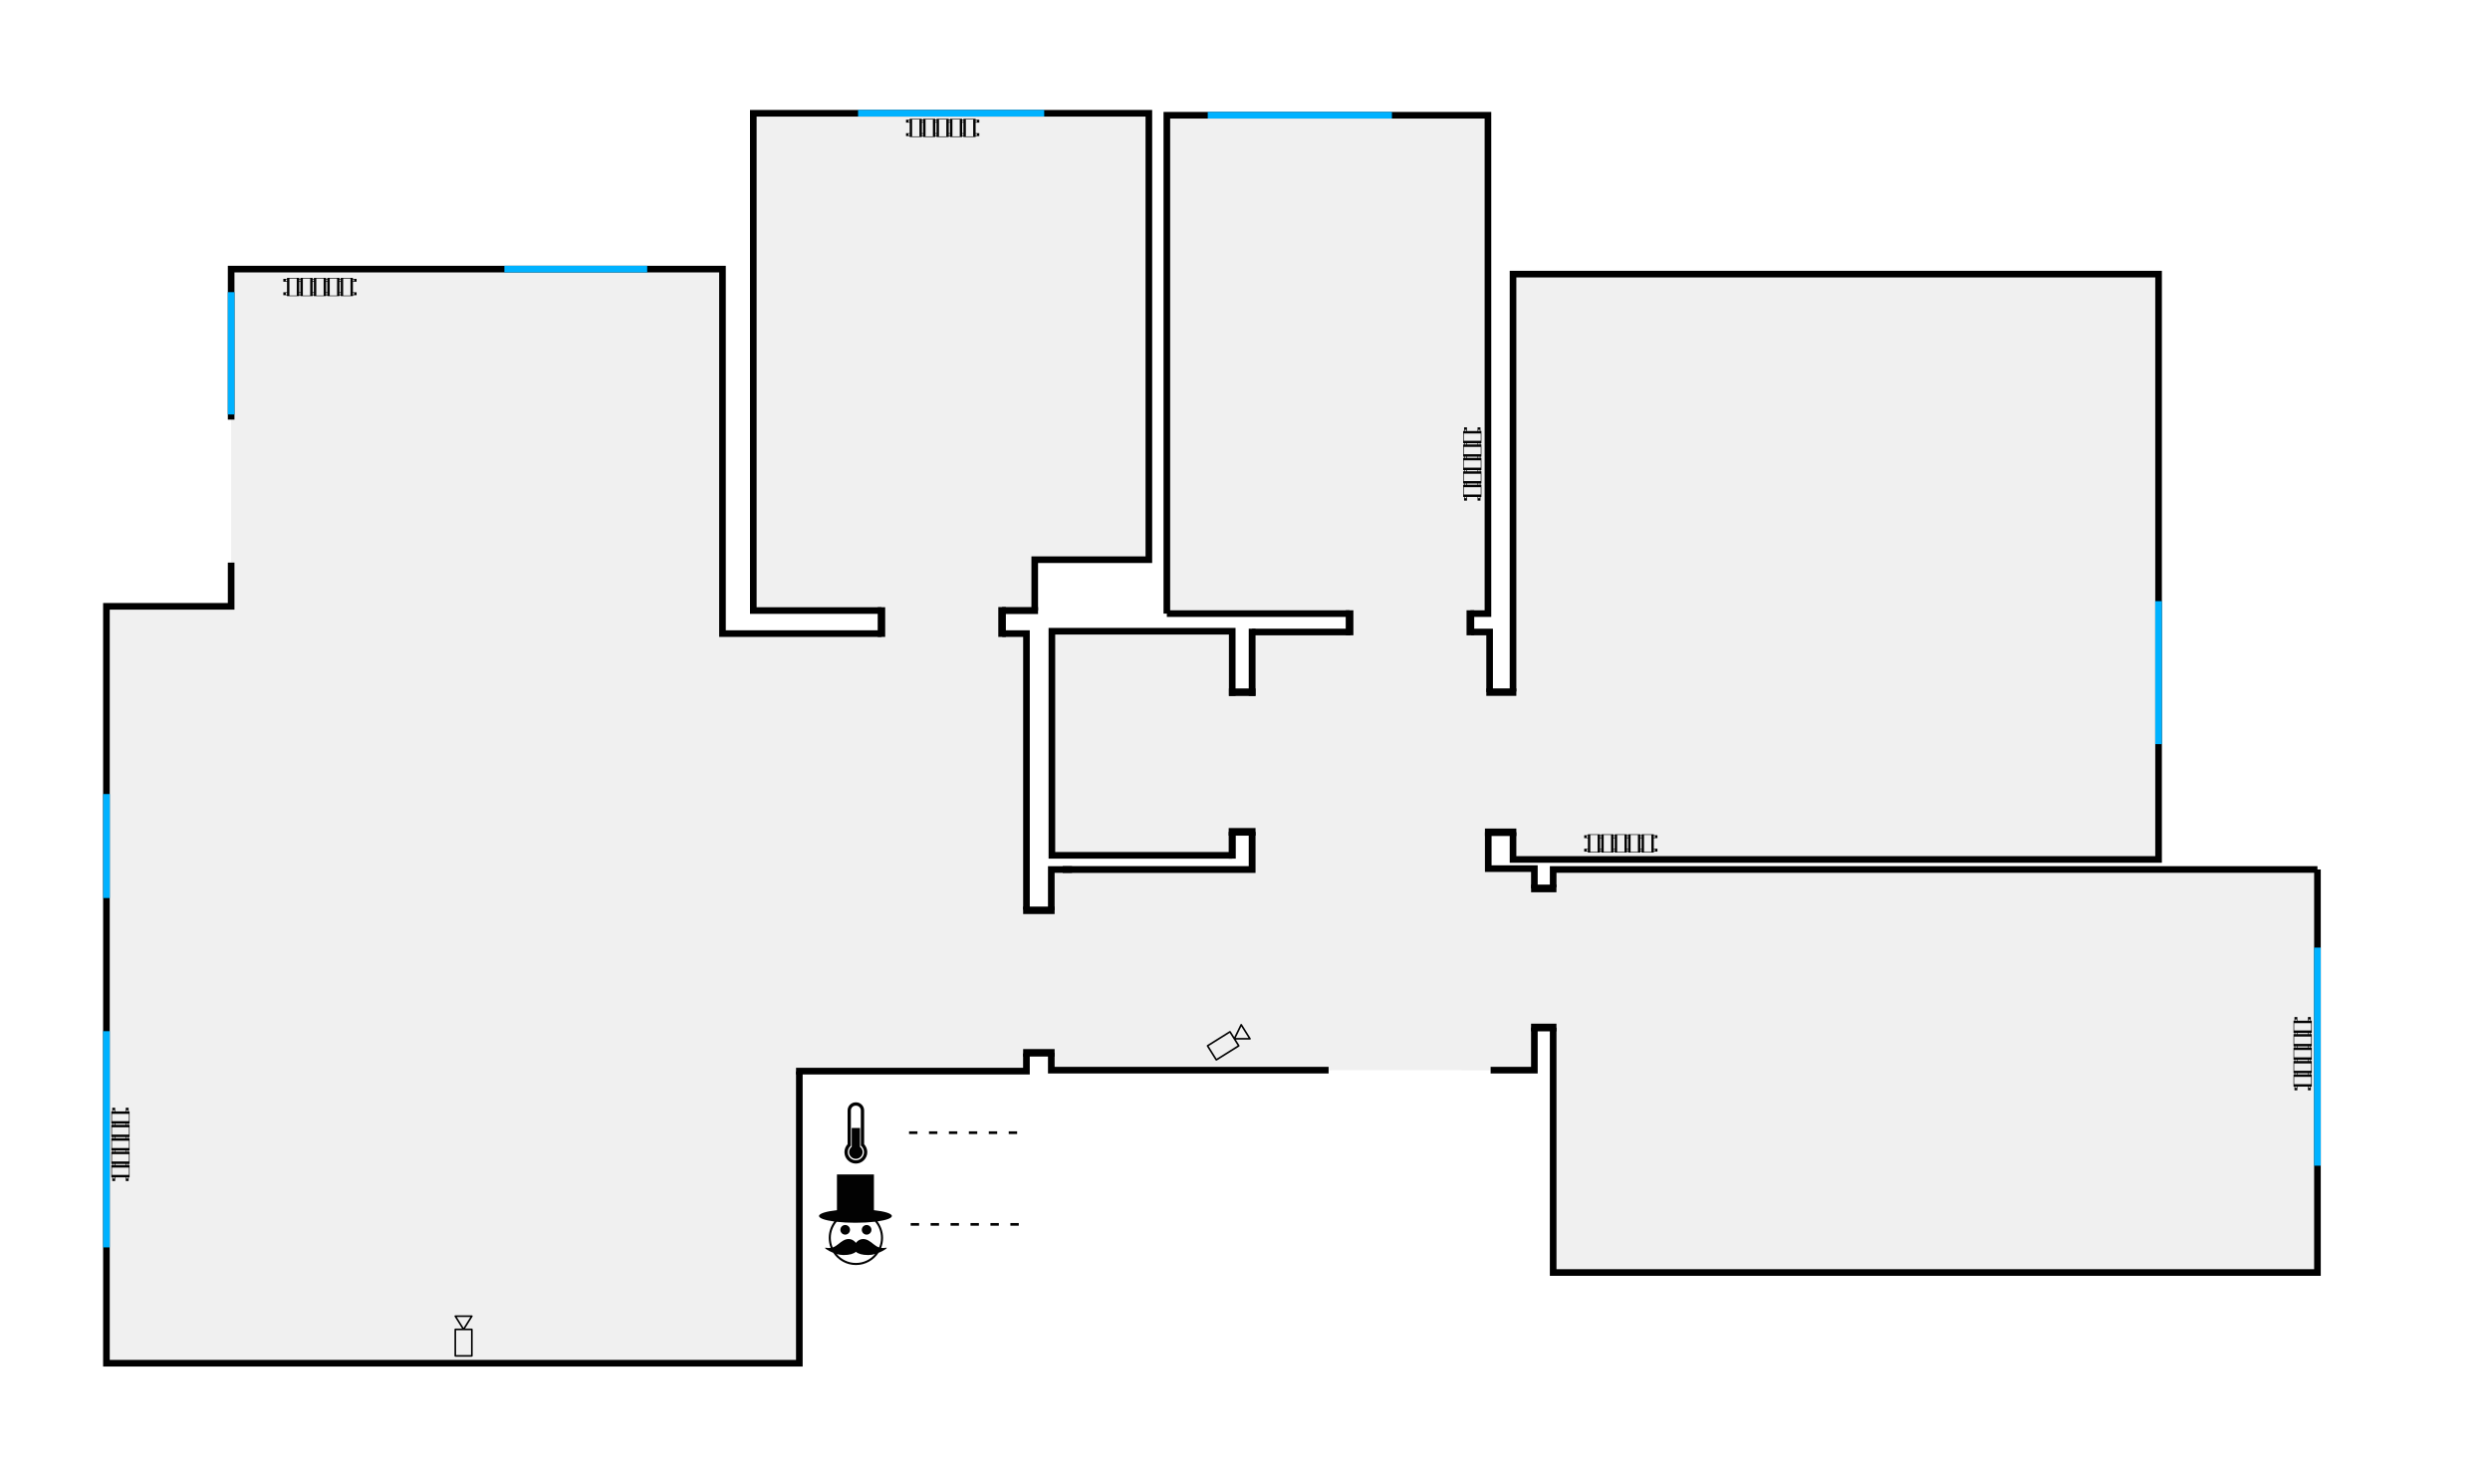
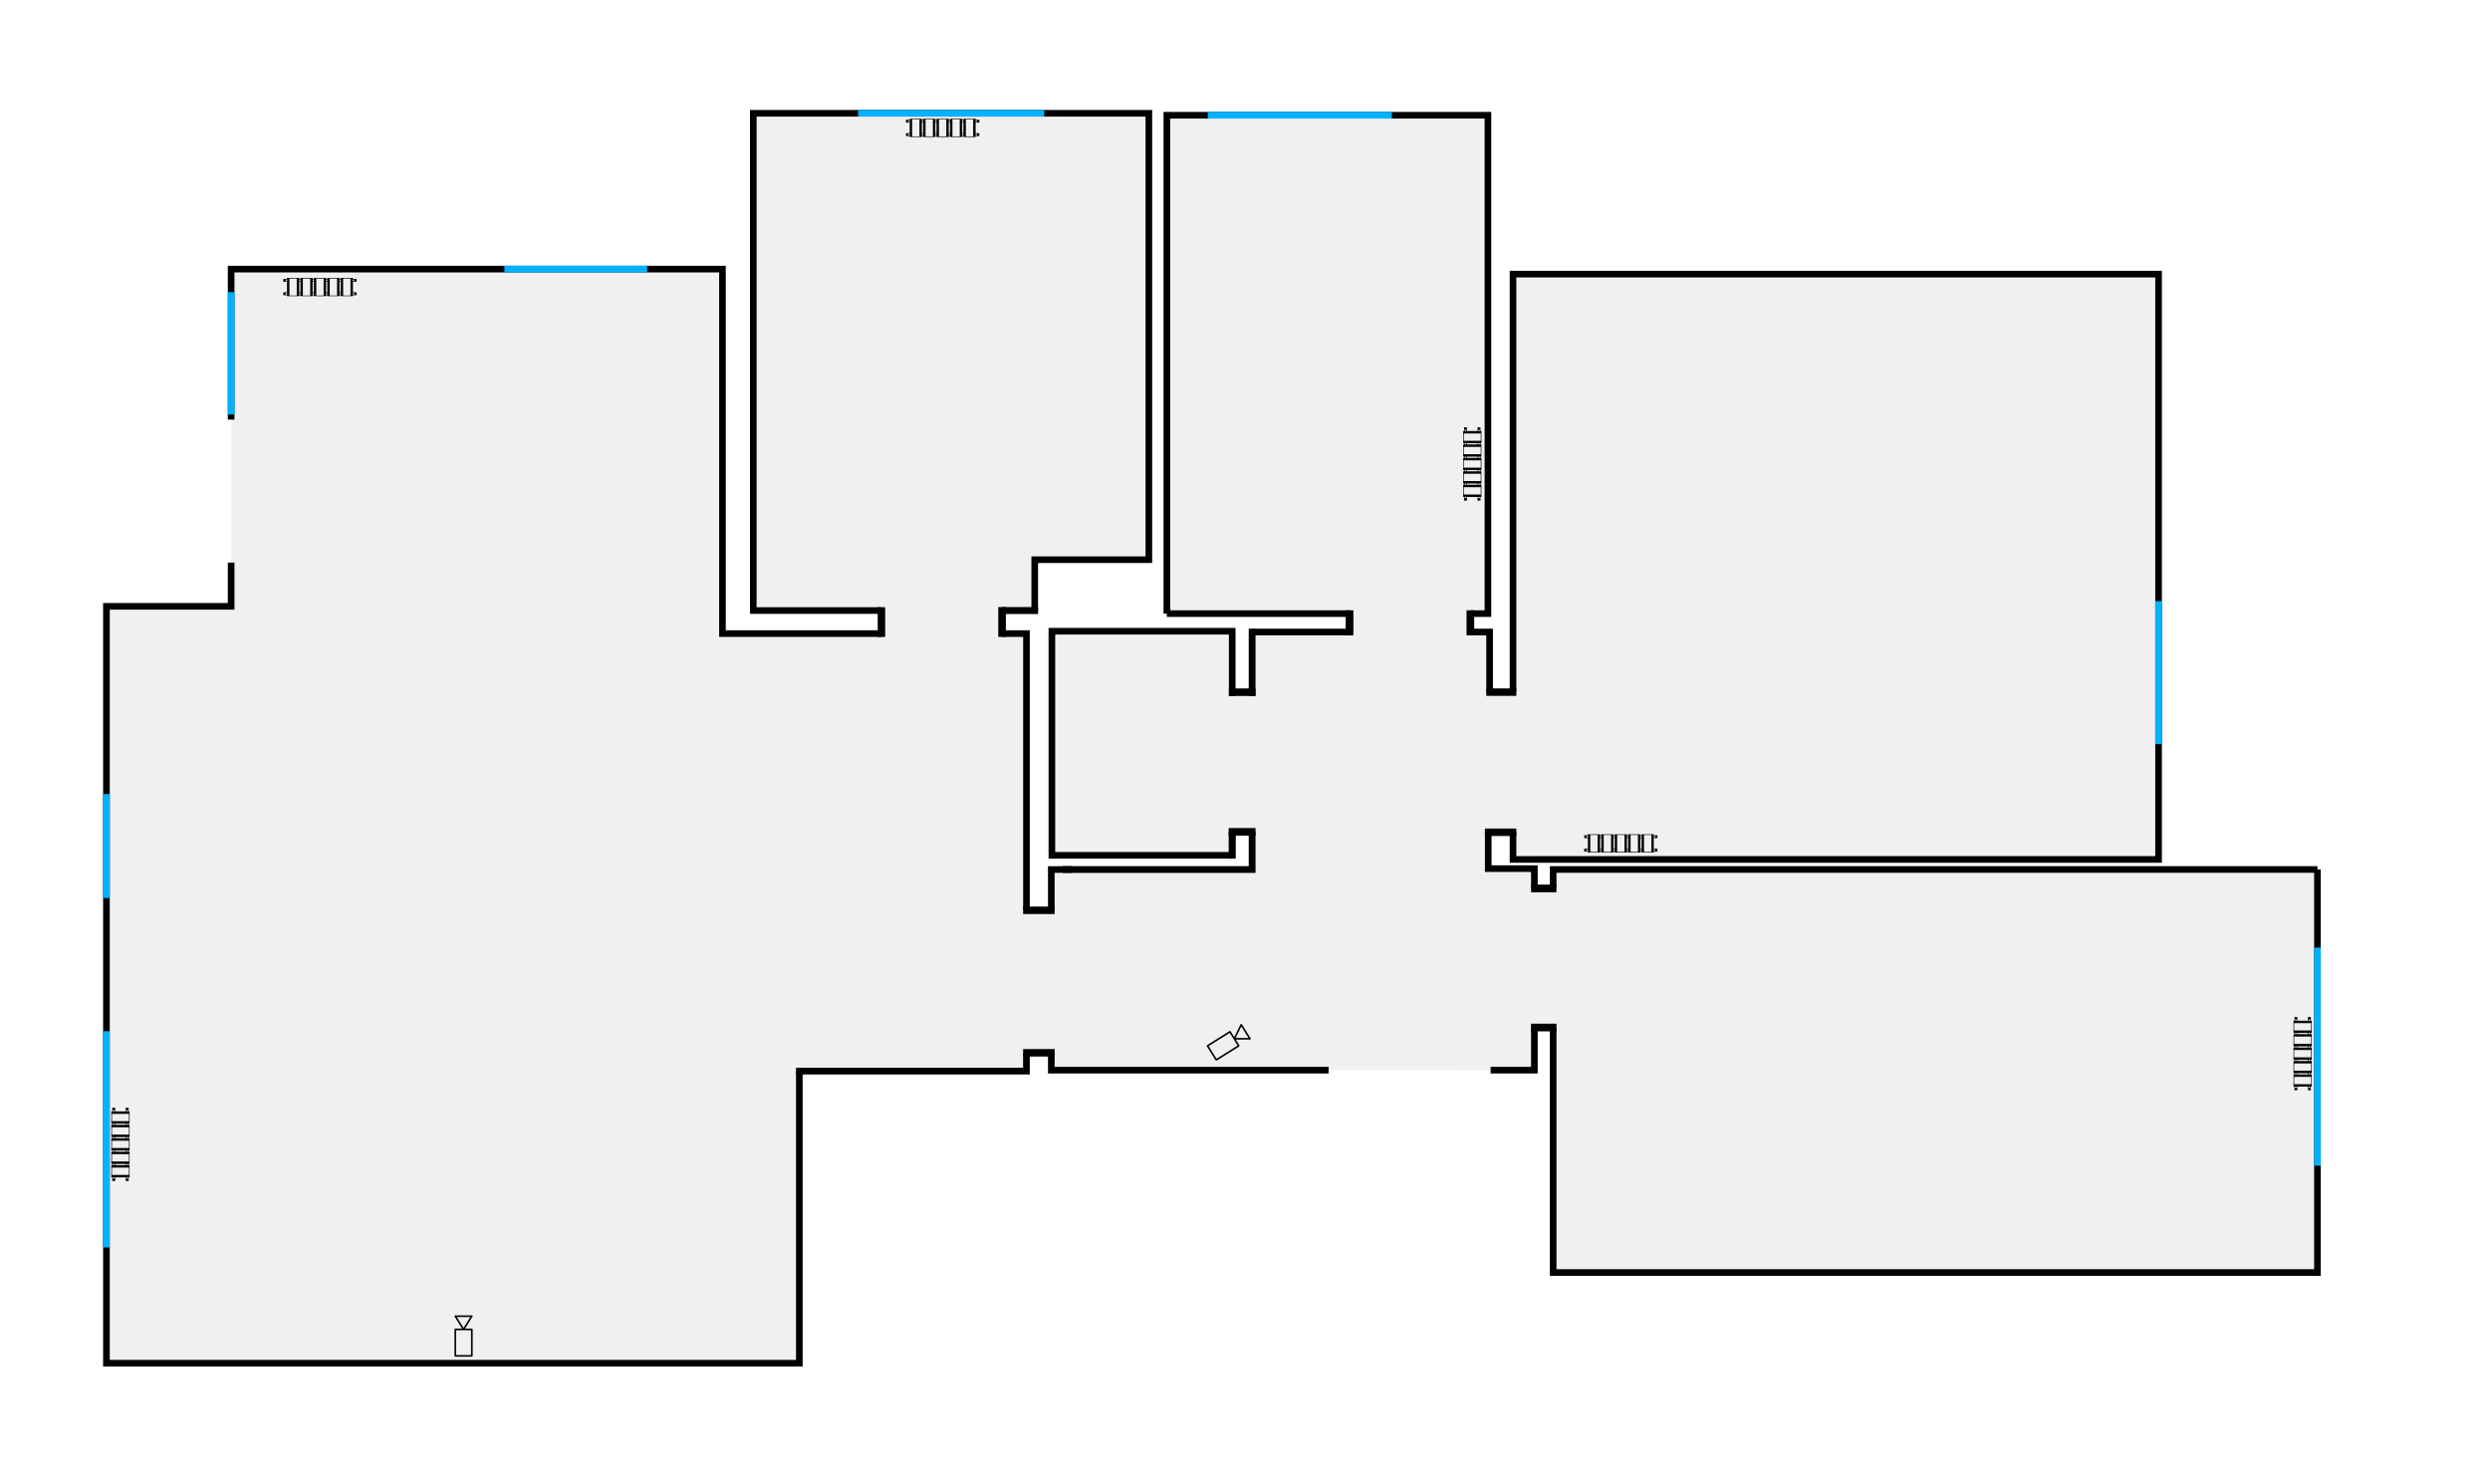
<svg xmlns="http://www.w3.org/2000/svg" width="795.867mm" height="474.133mm" viewBox="0 0 795.867 474.133" version="1.1" id="svg8">
  <defs id="defs2" />
  <g id="layer5" transform="translate(-89.95834,-79.02502)">
    <rect style="fill:none;stroke:#000000;stroke-width:0;stroke-miterlimit:4;stroke-dasharray:none;stroke-opacity:1" id="rect79" width="795.867" height="474.133" x="89.958" y="79.025" />
  </g>
  <g id="layer2" style="display:inline" transform="translate(-89.95834,-79.02502)">
    <rect style="fill:#f0f0f0;fill-opacity:1;stroke:#000000;stroke-width:0;stroke-miterlimit:4;stroke-dasharray:none;stroke-opacity:1" id="rect33" width="206.332" height="187.089" x="573.56" y="166.644" />
    <rect style="fill:#f0f0f0;fill-opacity:1;stroke:#000000;stroke-width:0;stroke-miterlimit:4;stroke-dasharray:none;stroke-opacity:1" id="rect35" width="244.284" height="128.824" x="586.389" y="356.939" />
    <rect style="fill:#f0f0f0;fill-opacity:1;stroke:#000000;stroke-width:0;stroke-miterlimit:4;stroke-dasharray:none;stroke-opacity:1" id="rect37" width="102.632" height="159.293" x="462.911" y="115.862" />
    <rect style="fill:#f0f0f0;fill-opacity:1;stroke:#000000;stroke-width:0;stroke-miterlimit:4;stroke-dasharray:none;stroke-opacity:1" id="rect39" width="75.905" height="140.049" x="490.172" y="281.035" />
    <rect style="fill:#f0f0f0;fill-opacity:1;stroke:#000000;stroke-width:0;stroke-miterlimit:4;stroke-dasharray:none;stroke-opacity:1" id="rect47" width="23.286" height="64.417" x="557.097" y="356.667" />
    <rect style="fill:#f0f0f0;fill-opacity:1;stroke:#000000;stroke-width:0;stroke-miterlimit:4;stroke-dasharray:none;stroke-opacity:1" id="rect49" width="89.593" height="64.133" x="425.979" y="356.951" />
    <rect style="fill:#f0f0f0;fill-opacity:1;stroke:#000000;stroke-width:0;stroke-miterlimit:4;stroke-dasharray:none;stroke-opacity:1" id="rect51" width="57.641" height="71.626" x="426.168" y="280.789" />
    <rect style="fill:#f0f0f0;fill-opacity:1;stroke:#000000;stroke-width:0;stroke-miterlimit:4;stroke-dasharray:none;stroke-opacity:1" id="rect53" width="126.433" height="142.686" x="330.729" y="115.235" />
    <rect style="fill:#f0f0f0;fill-opacity:1;stroke:#000000;stroke-width:0;stroke-miterlimit:4;stroke-dasharray:none;stroke-opacity:1" id="rect55" width="89.958" height="30.098" x="330.729" y="244.077" />
    <rect style="fill:#f0f0f0;fill-opacity:1;stroke:#000000;stroke-width:0;stroke-miterlimit:4;stroke-dasharray:none;stroke-opacity:1" id="rect57" width="196.926" height="241.905" x="123.976" y="272.851" />
    <rect style="fill:#f0f0f0;fill-opacity:1;stroke:#000000;stroke-width:0;stroke-miterlimit:4;stroke-dasharray:none;stroke-opacity:1" id="rect59" width="125.203" height="139.851" x="292.839" y="281.545" />
    <rect style="fill:#f0f0f0;fill-opacity:1;stroke:#000000;stroke-width:0;stroke-miterlimit:4;stroke-dasharray:none;stroke-opacity:1" id="rect61" width="48.117" height="117.218" x="297.329" y="397.538" />
    <rect style="fill:#f0f0f0;fill-opacity:1;stroke:#000000;stroke-width:0;stroke-miterlimit:4;stroke-dasharray:none;stroke-opacity:1" id="rect66" width="157.066" height="130.262" x="163.836" y="165.04" />
    <rect style="fill:#f0f0f0;fill-opacity:1;stroke:none;stroke-width:2.117;stroke-miterlimit:4;stroke-dasharray:none;stroke-opacity:1" id="rect6113" width="8.109" height="44.455" x="579.331" y="362.998" />
    <rect style="fill:#f0f0f0;fill-opacity:1;stroke:none;stroke-width:2.459;stroke-miterlimit:4;stroke-dasharray:none;stroke-opacity:1" id="rect6115" width="10.103" height="44.79" x="564.58" y="300.254" />
    <rect style="fill:#f0f0f0;fill-opacity:1;stroke:none;stroke-width:2.277;stroke-miterlimit:4;stroke-dasharray:none;stroke-opacity:1" id="rect6117" width="38.62" height="8.024" x="521.309" y="274.064" />
    <rect style="fill:#f0f0f0;fill-opacity:1;stroke:none;stroke-width:2.429;stroke-miterlimit:4;stroke-dasharray:none;stroke-opacity:1" id="rect6119" width="8.38" height="43.455" x="482.42" y="301.457" />
    <rect style="fill:#f0f0f0;fill-opacity:1;stroke:none;stroke-width:2.424;stroke-miterlimit:4;stroke-dasharray:none;stroke-opacity:1" id="rect6128" width="38.506" height="9.662" x="371.74" y="273.005" />
    <rect style="fill:#f0f0f0;fill-opacity:1;stroke:none;stroke-width:2.466;stroke-miterlimit:4;stroke-dasharray:none;stroke-opacity:1" id="rect6130" width="10.793" height="45.739" x="416.575" y="369.991" />
  </g>
  <g id="layer3" transform="translate(-89.95834,-79.02502)" style="display:inline">
    <path style="fill:none;stroke:#000000;stroke-width:0.265px;stroke-linecap:butt;stroke-linejoin:miter;stroke-opacity:1" d="M 573.56,166.644 H 779.893 V 353.732 H 573.56 l 206.332,-1e-5 V 166.644 Z" id="path69" />
    <path style="fill:none;stroke:#000000;stroke-width:2.117;stroke-linecap:butt;stroke-linejoin:miter;stroke-miterlimit:4;stroke-dasharray:none;stroke-opacity:1" d="M 573.56,300.065 V 166.644 l 206.332,-1e-5 v 187.089 H 573.56 v -8.688" id="path73" />
    <path style="fill:none;stroke:#000000;stroke-width:2.117;stroke-linecap:butt;stroke-linejoin:miter;stroke-miterlimit:4;stroke-dasharray:none;stroke-opacity:1" d="M 462.911,275.155 V 115.862 H 565.542 V 275.155 h -5.613" id="path4583" />
    <path style="fill:none;stroke:#000000;stroke-width:2.117;stroke-linecap:butt;stroke-linejoin:miter;stroke-miterlimit:4;stroke-dasharray:none;stroke-opacity:1" d="M 462.911,275.155 H 521.309" id="path4585" />
    <path style="fill:none;stroke:#000000;stroke-width:2.117;stroke-linecap:butt;stroke-linejoin:miter;stroke-miterlimit:4;stroke-dasharray:none;stroke-opacity:1" d="m 580.383,407.453 v 13.631 h -13.985" id="path4587" />
    <path style="fill:none;stroke:#000000;stroke-width:2.117;stroke-linecap:butt;stroke-linejoin:miter;stroke-miterlimit:4;stroke-dasharray:none;stroke-opacity:1" d="m 580.383,362.999 v -6.331 h -14.741 v -11.623" id="path4589" />
    <path style="fill:none;stroke:#000000;stroke-width:2.117;stroke-linecap:butt;stroke-linejoin:miter;stroke-miterlimit:4;stroke-dasharray:none;stroke-opacity:1" d="M 566.077,300.254 V 281.035 H 560.161" id="path4591" />
    <path style="fill:none;stroke:#000000;stroke-width:2.117;stroke-linecap:butt;stroke-linejoin:miter;stroke-miterlimit:4;stroke-dasharray:none;stroke-opacity:1" d="m 490.172,281.035 h 31.435 z" id="path4593" />
    <path style="fill:none;stroke:#000000;stroke-width:2.117;stroke-linecap:butt;stroke-linejoin:miter;stroke-miterlimit:4;stroke-dasharray:none;stroke-opacity:1" d="m 432.594,356.951 h -6.615 v 13.04" id="path4597" />
    <path style="fill:none;stroke:#000000;stroke-width:2.117;stroke-linecap:butt;stroke-linejoin:miter;stroke-miterlimit:4;stroke-dasharray:none;stroke-opacity:1" d="m 425.979,415.537 v 5.547 h 88.635" id="path4599" />
    <path style="fill:none;stroke:#000000;stroke-width:2.117;stroke-linecap:butt;stroke-linejoin:miter;stroke-miterlimit:4;stroke-dasharray:none;stroke-opacity:1" d="M 830.674,356.939 H 586.389 v 5.681" id="path4603" />
    <path style="fill:none;stroke:#000000;stroke-width:2.117;stroke-linecap:butt;stroke-linejoin:miter;stroke-miterlimit:4;stroke-dasharray:none;stroke-opacity:1" d="M 830.674,356.939 V 485.763 H 586.389 v -78.258" id="path4605" />
    <path style="fill:none;stroke:#000000;stroke-width:2.117;stroke-linecap:butt;stroke-linejoin:miter;stroke-miterlimit:4;stroke-dasharray:none;stroke-opacity:1" d="m 418.042,369.802 v -88.257 h -7.749" id="path4607" />
    <path style="fill:none;stroke:#000000;stroke-width:2.131;stroke-linecap:butt;stroke-linejoin:miter;stroke-miterlimit:4;stroke-dasharray:none;stroke-opacity:1" d="m 418.03,415.73 v 5.663 h -73.638" id="path4609" />
    <path style="fill:none;stroke:#000000;stroke-width:2.117;stroke-linecap:butt;stroke-linejoin:miter;stroke-miterlimit:4;stroke-dasharray:none;stroke-opacity:1" d="m 345.446,421.485 v 93.271 H 123.976 V 272.828 h 39.86 v -13.976" id="path4611" />
    <path style="fill:none;stroke:#000000;stroke-width:2.117;stroke-linecap:butt;stroke-linejoin:miter;stroke-miterlimit:4;stroke-dasharray:none;stroke-opacity:1" d="m 163.836,213.148 v -48.109 h 157.042 v 116.505 h 50.861" id="path4613" />
    <path style="fill:none;stroke:#000000;stroke-width:2.117;stroke-linecap:butt;stroke-linejoin:miter;stroke-miterlimit:4;stroke-dasharray:none;stroke-opacity:1" d="m 420.687,274.174 v -16.253 h 36.475 V 115.235 H 330.729 v 158.939 h 40.963" id="path4615" />
    <path style="fill:none;stroke:#000000;stroke-width:2.45;stroke-linecap:butt;stroke-linejoin:miter;stroke-miterlimit:4;stroke-dasharray:none;stroke-opacity:1" d="m 579.331,362.999 h 8.103" id="path4617" />
    <path style="fill:none;stroke:#000000;stroke-width:2.453;stroke-linecap:butt;stroke-linejoin:miter;stroke-miterlimit:4;stroke-dasharray:none;stroke-opacity:1" d="m 579.322,407.453 h 8.119" id="path4619" />
    <path style="fill:none;stroke:#000000;stroke-width:2.383;stroke-linecap:butt;stroke-linejoin:miter;stroke-miterlimit:4;stroke-dasharray:none;stroke-opacity:1" d="m 564.581,345.045 h 10.036" id="path4621" />
    <path style="fill:none;stroke:#000000;stroke-width:2.378;stroke-linecap:butt;stroke-linejoin:miter;stroke-miterlimit:4;stroke-dasharray:none;stroke-opacity:1" d="m 565.02,300.254 h 9.597" id="path4623" />
    <path style="fill:none;stroke:#000000;stroke-width:2.457;stroke-linecap:butt;stroke-linejoin:miter;stroke-miterlimit:4;stroke-dasharray:none;stroke-opacity:1" d="m 559.93,274.092 v 8.002" id="path4625" />
    <path style="fill:none;stroke:#000000;stroke-width:2.451;stroke-linecap:butt;stroke-linejoin:miter;stroke-miterlimit:4;stroke-dasharray:none;stroke-opacity:1" d="m 521.309,274.094 v 7.993" id="path4627" />
    <path style="fill:none;stroke:#000000;stroke-width:2.387;stroke-linecap:butt;stroke-linejoin:miter;stroke-miterlimit:4;stroke-dasharray:none;stroke-opacity:1" d="M 427.042,415.537 H 416.979" id="path4633" />
    <path style="fill:none;stroke:#000000;stroke-width:2.38;stroke-linecap:butt;stroke-linejoin:miter;stroke-miterlimit:4;stroke-dasharray:none;stroke-opacity:1" d="M 427.042,369.991 H 416.979" id="path4635" />
    <path style="fill:none;stroke:#000000;stroke-width:2.221;stroke-linecap:butt;stroke-linejoin:miter;stroke-miterlimit:4;stroke-dasharray:none;stroke-opacity:1" d="M 421.745,274.174 H 410.246" id="path4637" />
    <path style="fill:none;stroke:#000000;stroke-width:2.42;stroke-linecap:butt;stroke-linejoin:miter;stroke-miterlimit:4;stroke-dasharray:none;stroke-opacity:1" d="m 410.246,273.064 v 9.539" id="path4639" />
    <path style="fill:none;stroke:#000000;stroke-width:2.387;stroke-linecap:butt;stroke-linejoin:miter;stroke-miterlimit:4;stroke-dasharray:none;stroke-opacity:1" d="m 371.692,273.114 v 9.488" id="path4641" />
    <path style="fill:none;stroke:#000000;stroke-width:0;stroke-linecap:butt;stroke-linejoin:miter;stroke-miterlimit:4;stroke-dasharray:none;stroke-opacity:1" d="m 483.809,352.415 h -57.641 v -71.627 h 57.641 v 19.356" id="path4647" />
    <path style="fill:none;stroke:#000000;stroke-width:2.117;stroke-linecap:butt;stroke-linejoin:miter;stroke-miterlimit:4;stroke-dasharray:none;stroke-opacity:1" d="m 483.809,352.415 h -57.641 v -71.627 h 57.641 v 20.659" id="path4649" />
    <path style="fill:none;stroke:#000000;stroke-width:2.26;stroke-linecap:butt;stroke-linejoin:miter;stroke-miterlimit:4;stroke-dasharray:none;stroke-opacity:1" d="m 483.809,353.468 v -8.555" id="path4651" />
    <path style="fill:none;stroke:#000000;stroke-width:2.17;stroke-linecap:butt;stroke-linejoin:miter;stroke-miterlimit:4;stroke-dasharray:none;stroke-opacity:1" d="m 429.631,356.951 h 60.541 v -12.04" id="path4653" />
    <path style="fill:none;stroke:#000000;stroke-width:2.171;stroke-linecap:butt;stroke-linejoin:miter;stroke-miterlimit:4;stroke-dasharray:none;stroke-opacity:1" d="m 490.172,279.977 v 21.48" id="path4655" />
    <path style="fill:none;stroke:#000000;stroke-width:2.399;stroke-linecap:butt;stroke-linejoin:miter;stroke-miterlimit:4;stroke-dasharray:none;stroke-opacity:1" d="m 482.745,300.278 h 8.503" id="path6121" />
    <path style="fill:none;stroke:#000000;stroke-width:2.433;stroke-linecap:butt;stroke-linejoin:miter;stroke-miterlimit:4;stroke-dasharray:none;stroke-opacity:1" d="m 482.677,344.912 h 8.581" id="path6126" />
  </g>
  <g id="layer4" transform="translate(-89.95834,-79.02502)" style="display:inline">
    <path style="fill:#0000ff;stroke:#00b2ff;stroke-width:2.117;stroke-linecap:butt;stroke-linejoin:miter;stroke-miterlimit:4;stroke-dasharray:none;stroke-opacity:1" d="m 779.891,271.174 v 45.696" id="path4658" />
    <path style="fill:none;stroke:#00b2ff;stroke-width:2.117;stroke-linecap:butt;stroke-linejoin:miter;stroke-miterlimit:4;stroke-dasharray:none;stroke-opacity:1" d="m 830.659,381.907 v 69.718" id="path4660" />
    <path style="fill:none;stroke:#00b2ff;stroke-width:2.117;stroke-linecap:butt;stroke-linejoin:miter;stroke-miterlimit:4;stroke-dasharray:none;stroke-opacity:1" d="M 475.985,115.849 H 534.855" id="path4662" />
    <path style="fill:none;stroke:#00b2ff;stroke-width:2.117;stroke-linecap:butt;stroke-linejoin:miter;stroke-miterlimit:4;stroke-dasharray:none;stroke-opacity:1" d="m 364.218,115.216 h 59.494" id="path4664" />
    <path style="fill:none;stroke:#00b2ff;stroke-width:2.117;stroke-linecap:butt;stroke-linejoin:miter;stroke-miterlimit:4;stroke-dasharray:none;stroke-opacity:1" d="M 296.816,165.037 H 251.167" id="path4666" />
    <path style="fill:none;stroke:#00b2ff;stroke-width:2.117;stroke-linecap:butt;stroke-linejoin:miter;stroke-miterlimit:4;stroke-dasharray:none;stroke-opacity:1" d="M 163.843,211.505 V 172.403" id="path4668" />
    <path style="fill:none;stroke:#00b2ff;stroke-width:2.117;stroke-linecap:butt;stroke-linejoin:miter;stroke-miterlimit:4;stroke-dasharray:none;stroke-opacity:1" d="m 123.99,332.827 v 33.238" id="path4670" />
    <path style="fill:none;stroke:#00b2ff;stroke-width:2.117;stroke-linecap:butt;stroke-linejoin:miter;stroke-miterlimit:4;stroke-dasharray:none;stroke-opacity:1" d="m 123.97,408.626 v 69.106" id="path4672" />
  </g>
  <g id="layer1" transform="translate(-89.95834,-79.02502)" style="display:inline;opacity:0.99">
-     <g transform="matrix(0.2645833,0,0,0.2645833,350.2841,427.9269)" id="g332">
-       <g id="g327">
-         <path d="M 60,63.6 V 22.8 C 60,17.4 55.6,13 50.2,13 H 49.8 C 44.4,13 40,17.4 40,22.8 v 40.8 c -2.4,2.6 -3.8,6 -3.8,9.6 0,7.6 6.2,13.8 13.8,13.8 7.6,0 13.8,-6.2 13.8,-13.8 0,-3.6 -1.4,-7 -3.8,-9.6 z M 50,83 c -5.4,0 -9.8,-4.4 -9.8,-9.8 0,-2.7 1.2,-5.4 3.2,-7.2 L 44,65.4 V 22.8 C 44,19.6 46.6,17 49.8,17 h 0.4 c 3.2,0 5.8,2.6 5.8,5.8 v 42.5 l 0.6,0.6 c 2,1.9 3.2,4.5 3.2,7.2 0,5.5 -4.4,9.9 -9.8,9.9 z" id="path310" />
-       </g>
-       <path id="path312" d="M 55,66.7 V 44 H 45 v 22.7 c -1.9,1.5 -3.2,3.8 -3.2,6.4 0,4.5 3.7,8.2 8.2,8.2 4.5,0 8.2,-3.7 8.2,-8.2 0,-2.6 -1.3,-4.9 -3.2,-6.4 z" />
-     </g>
-     <text xml:space="preserve" style="font-style:normal;font-variant:normal;font-weight:normal;font-stretch:normal;font-size:10.583px;line-height:1.25;font-family:consolas;-inkscape-font-specification:consolas;letter-spacing:0px;word-spacing:0px;fill:#000000;fill-opacity:1;stroke:none;stroke-width:0.265" x="378.667" y="443.962" id="sensor.dark_sky_temperature">
-       <tspan id="tspan4371" x="378.667" y="443.962" style="stroke-width:0.265">------</tspan>
-     </text>
    <path d="m 130.149,456.518 h 0.922 v -1.171 h 0.307 v -3.903 h -0.307 v -0.39 h 0.307 v -3.903 h -0.307 v -0.39 h 0.307 v -3.903 h -0.307 v -0.39 h 0.307 v -3.903 h -0.307 v -0.39 h 0.307 v -3.903 h -0.307 v -1.171 h -0.922 v 1.171 h -3.381 v -1.171 h -0.922 v 1.171 h -0.307 v 3.903 h 0.307 v 0.39 h -0.307 v 3.903 h 0.307 v 0.39 h -0.307 v 3.903 h 0.307 v 0.39 h -0.307 v 3.903 h 0.307 v 0.39 h -0.307 v 3.903 h 0.307 v 1.171 h 0.922 v -1.171 h 3.381 z m 0.717,-0.781 h -0.512 v -0.39 h 0.512 z m 0,-4.293 h -0.512 v -0.39 h 0.512 z m -0.717,0 h -3.381 v -0.39 h 3.381 z m 0.717,-4.293 h -0.512 v -0.39 h 0.512 z m -0.717,0 h -3.381 v -0.39 h 3.381 z m 0.717,-4.293 h -0.512 v -0.39 h 0.512 z m -0.717,0 h -3.381 v -0.39 h 3.381 z m 0.717,-4.293 h -0.512 v -0.39 h 0.512 z m -0.717,0 h -3.381 v -0.39 h 3.381 z m 0.205,-4.683 h 0.512 v 0.39 h -0.512 z m -4.304,0 h 0.512 v 0.39 h -0.512 z m -0.307,3.512 v -2.342 h 0.102 0.922 3.381 0.922 0.102 v 2.342 h -0.102 -0.922 -3.381 -0.922 z m 0.307,0.781 h 0.512 v 0.39 h -0.512 z m -0.307,3.512 v -2.342 h 0.102 0.922 3.381 0.922 0.102 v 2.342 h -0.102 -0.922 -3.381 -0.922 z m 0.307,0.781 h 0.512 v 0.39 h -0.512 z m -0.307,3.512 v -2.342 h 0.102 0.922 3.381 0.922 0.102 v 2.342 h -0.102 -0.922 -3.381 -0.922 z m 0.307,0.781 h 0.512 v 0.39 h -0.512 z m -0.307,3.512 v -2.342 h 0.102 0.922 3.381 0.922 0.102 v 2.342 h -0.102 -0.922 -3.381 -0.922 z m 0.307,0.781 h 0.512 v 0.39 h -0.512 z m 0.512,4.683 h -0.512 v -0.39 h 0.512 z m 0.205,-1.171 h -0.922 -0.102 v -2.342 h 0.102 0.922 3.381 0.922 0.102 v 2.342 h -0.102 -0.922 z" id="path248-9" style="stroke-width:0.2" />
-     <g transform="matrix(0.1322887,0,0,0.1322887,355.6229,473.0168)" id="g23">
-       <circle id="circle2" r="11.641" cy="-6.823" cx="33.877" />
-       <circle id="circle4" r="11.641" cy="-6.823" cx="85.623" />
-       <path id="path6" d="m 146.617,-40.188 c 0,-5.994 -17.398,-11.232 -43.332,-14.074 v -86.254 H 13.953 v 86.254 c -25.932,2.841 -43.332,8.08 -43.332,14.074 0,5.478 14.534,10.327 36.835,13.289 -8.354,11.011 -13.325,24.724 -13.325,39.581 0,8.55 1.661,16.716 4.65,24.214 -3.408,0.479 -7.255,0.422 -11.749,-0.396 -6.25,-1.136 3.738,6.692 17.969,12.296 11.754,17.761 31.902,29.506 54.75,29.506 22.848,0 42.996,-11.745 54.752,-29.506 14.23,-5.604 24.217,-13.432 17.969,-12.296 -4.494,0.817 -8.342,0.874 -11.75,0.396 2.99,-7.498 4.65,-15.664 4.65,-24.214 0,-14.984 -5.061,-28.803 -13.547,-39.862 21.142,-2.984 34.792,-7.699 34.792,-13.008 z M 59.752,73.303 c -18.609,0 -35.279,-8.436 -46.407,-21.675 5.378,1.53 10.997,2.539 16.354,2.539 14.863,0 24.764,-3.148 30.051,-7.92 5.289,4.772 15.191,7.92 30.055,7.92 5.357,0 10.977,-1.009 16.354,-2.539 -11.13,13.239 -27.8,21.675 -46.407,21.675 z m 60.621,-60.621 c 0,8.17 -1.635,15.963 -4.578,23.083 C 105.65,32.446 99.477,24.13 89.805,18.833 76.2,11.383 65.487,17.168 59.75,24.775 54.016,17.168 43.302,11.383 29.699,18.833 20.028,24.129 13.854,32.445 3.708,35.765 0.765,28.645 -0.869,20.852 -0.869,12.682 c 0,-14.782 5.325,-28.339 14.149,-38.871 13.242,1.48 28.752,2.333 45.337,2.333 17.453,0 33.719,-0.943 47.4,-2.569 8.946,10.564 14.356,24.212 14.356,39.107 z" />
-     </g>
-     <text xml:space="preserve" style="font-style:normal;font-variant:normal;font-weight:normal;font-stretch:normal;font-size:10.583px;line-height:1.25;font-family:consolas;-inkscape-font-specification:consolas;letter-spacing:0px;word-spacing:0px;fill:#000000;fill-opacity:1;stroke:none;stroke-width:0.265" x="379.197" y="473.271" id="device_tracker.alexgalaxys6edge">
-       <tspan id="tspan334" x="379.197" y="473.271" style="stroke-width:0.265">------</tspan>
-     </text>
    <path d="m 180.517,172.459 v 0.922 h 1.171 v 0.307 h 3.903 v -0.307 h 0.39 v 0.307 h 3.903 v -0.307 h 0.39 v 0.307 h 3.903 v -0.307 h 0.39 v 0.307 h 3.903 v -0.307 h 0.39 v 0.307 h 3.903 v -0.307 h 1.171 v -0.922 h -1.171 v -3.381 h 1.171 v -0.922 h -1.171 v -0.307 h -3.903 v 0.307 h -0.39 v -0.307 h -3.903 v 0.307 h -0.39 v -0.307 h -3.903 v 0.307 h -0.39 v -0.307 h -3.903 v 0.307 h -0.39 v -0.307 h -3.903 v 0.307 h -1.171 v 0.922 h 1.171 v 3.381 z m 0.781,0.717 v -0.512 h 0.39 v 0.512 z m 4.293,0 v -0.512 h 0.39 v 0.512 z m 0,-0.717 v -3.381 h 0.39 v 3.381 z m 4.293,0.717 v -0.512 h 0.39 v 0.512 z m 0,-0.717 v -3.381 h 0.39 v 3.381 z m 4.293,0.717 v -0.512 h 0.39 v 0.512 z m 0,-0.717 v -3.381 h 0.39 v 3.381 z m 4.293,0.717 v -0.512 h 0.39 v 0.512 z m 0,-0.717 v -3.381 h 0.39 v 3.381 z m 4.683,0.205 v 0.512 h -0.39 v -0.512 z m 0,-4.304 v 0.512 h -0.39 v -0.512 z m -3.512,-0.307 h 2.342 v 0.102 0.922 3.381 0.922 0.102 h -2.342 v -0.102 -0.922 -3.381 -0.922 z m -0.781,0.307 v 0.512 h -0.39 v -0.512 z m -3.512,-0.307 h 2.342 v 0.102 0.922 3.381 0.922 0.102 h -2.342 v -0.102 -0.922 -3.381 -0.922 z m -0.781,0.307 v 0.512 h -0.39 v -0.512 z m -3.512,-0.307 h 2.342 v 0.102 0.922 3.381 0.922 0.102 h -2.342 v -0.102 -0.922 -3.381 -0.922 z m -0.781,0.307 v 0.512 h -0.39 v -0.512 z m -3.512,-0.307 h 2.342 v 0.102 0.922 3.381 0.922 0.102 h -2.342 v -0.102 -0.922 -3.381 -0.922 z m -0.781,0.307 v 0.512 h -0.39 v -0.512 z m -4.683,0.512 v -0.512 h 0.39 v 0.512 z m 1.171,0.205 v -0.922 -0.102 H 184.81 v 0.102 0.922 3.381 0.922 0.102 h -2.342 v -0.102 -0.922 z" id="path248-9-9" style="opacity:0.99;stroke-width:0.2" />
    <path d="m 379.545,121.594 v 0.922 h 1.171 v 0.307 h 3.903 v -0.307 h 0.39 v 0.307 h 3.903 v -0.307 h 0.39 v 0.307 h 3.903 v -0.307 h 0.39 v 0.307 h 3.903 v -0.307 h 0.39 v 0.307 h 3.903 v -0.307 h 1.171 v -0.922 h -1.171 v -3.381 h 1.171 v -0.922 h -1.171 v -0.307 h -3.903 v 0.307 h -0.39 v -0.307 h -3.903 v 0.307 h -0.39 v -0.307 h -3.903 v 0.307 h -0.39 v -0.307 h -3.903 v 0.307 h -0.39 v -0.307 h -3.903 v 0.307 h -1.171 v 0.922 h 1.171 v 3.381 z m 0.781,0.717 v -0.512 h 0.39 v 0.512 z m 4.293,0 v -0.512 h 0.39 v 0.512 z m 0,-0.717 v -3.381 h 0.39 v 3.381 z m 4.293,0.717 v -0.512 h 0.39 v 0.512 z m 0,-0.717 v -3.381 h 0.39 v 3.381 z m 4.293,0.717 v -0.512 h 0.39 v 0.512 z m 0,-0.717 v -3.381 h 0.39 v 3.381 z m 4.293,0.717 v -0.512 h 0.39 v 0.512 z m 0,-0.717 v -3.381 h 0.39 v 3.381 z m 4.683,0.205 v 0.512 h -0.39 v -0.512 z m 0,-4.304 v 0.512 h -0.39 v -0.512 z m -3.512,-0.307 h 2.342 v 0.102 0.922 3.381 0.922 0.102 h -2.342 v -0.102 -0.922 -3.381 -0.922 z m -0.781,0.307 v 0.512 h -0.39 v -0.512 z m -3.512,-0.307 h 2.342 v 0.102 0.922 3.381 0.922 0.102 h -2.342 v -0.102 -0.922 -3.381 -0.922 z m -0.781,0.307 v 0.512 h -0.39 v -0.512 z m -3.512,-0.307 h 2.342 v 0.102 0.922 3.381 0.922 0.102 h -2.342 v -0.102 -0.922 -3.381 -0.922 z m -0.781,0.307 v 0.512 h -0.39 v -0.512 z m -3.512,-0.307 h 2.342 v 0.102 0.922 3.381 0.922 0.102 h -2.342 v -0.102 -0.922 -3.381 -0.922 z m -0.781,0.307 v 0.512 h -0.39 v -0.512 z m -4.683,0.512 v -0.512 h 0.39 v 0.512 z m 1.171,0.205 v -0.922 -0.102 h 2.342 v 0.102 0.922 3.381 0.922 0.102 h -2.342 v -0.102 -0.922 z" id="path248-9-5" style="opacity:0.99;stroke-width:0.2" />
    <path d="m 562.224,239.04 h 0.922 v -1.171 h 0.307 v -3.903 h -0.307 v -0.39 h 0.307 v -3.903 h -0.307 v -0.39 h 0.307 v -3.903 h -0.307 v -0.39 h 0.307 v -3.903 h -0.307 v -0.39 h 0.307 v -3.903 h -0.307 v -1.171 h -0.922 v 1.171 h -3.381 v -1.171 h -0.922 v 1.171 h -0.307 v 3.903 h 0.307 v 0.39 h -0.307 v 3.903 h 0.307 v 0.39 h -0.307 v 3.903 h 0.307 v 0.39 h -0.307 v 3.903 h 0.307 v 0.39 h -0.307 v 3.903 h 0.307 v 1.171 h 0.922 v -1.171 h 3.381 z m 0.717,-0.781 h -0.512 v -0.39 h 0.512 z m 0,-4.293 h -0.512 v -0.39 h 0.512 z m -0.717,0 h -3.381 v -0.39 h 3.381 z m 0.717,-4.293 h -0.512 v -0.39 h 0.512 z m -0.717,0 h -3.381 v -0.39 h 3.381 z m 0.717,-4.293 h -0.512 v -0.39 h 0.512 z m -0.717,0 h -3.381 v -0.39 h 3.381 z m 0.717,-4.293 h -0.512 v -0.39 h 0.512 z m -0.717,0 h -3.381 v -0.39 h 3.381 z m 0.205,-4.683 h 0.512 v 0.39 h -0.512 z m -4.304,0 h 0.512 v 0.39 h -0.512 z m -0.307,3.512 v -2.342 h 0.102 0.922 3.381 0.922 0.102 v 2.342 h -0.102 -0.922 -3.381 -0.922 z m 0.307,0.781 h 0.512 v 0.39 h -0.512 z m -0.307,3.512 v -2.342 h 0.102 0.922 3.381 0.922 0.102 v 2.342 h -0.102 -0.922 -3.381 -0.922 z m 0.307,0.781 h 0.512 v 0.39 h -0.512 z m -0.307,3.512 v -2.342 h 0.102 0.922 3.381 0.922 0.102 v 2.342 h -0.102 -0.922 -3.381 -0.922 z m 0.307,0.781 h 0.512 v 0.39 h -0.512 z m -0.307,3.512 v -2.342 h 0.102 0.922 3.381 0.922 0.102 v 2.342 h -0.102 -0.922 -3.381 -0.922 z m 0.307,0.781 h 0.512 v 0.39 h -0.512 z m 0.512,4.683 h -0.512 v -0.39 h 0.512 z m 0.205,-1.171 h -0.922 -0.102 v -2.342 h 0.102 0.922 3.381 0.922 0.102 v 2.342 h -0.102 -0.922 z" id="path248-9-7" style="opacity:0.99;stroke-width:0.2" />
    <path d="m 596.305,350.298 v 0.922 h 1.171 v 0.307 h 3.903 v -0.307 h 0.39 v 0.307 h 3.903 v -0.307 h 0.39 v 0.307 h 3.903 v -0.307 h 0.39 v 0.307 h 3.903 v -0.307 h 0.39 v 0.307 h 3.903 v -0.307 h 1.171 v -0.922 h -1.171 v -3.381 h 1.171 v -0.922 h -1.171 v -0.307 h -3.903 v 0.307 h -0.39 v -0.307 h -3.903 v 0.307 h -0.39 v -0.307 h -3.903 v 0.307 h -0.39 v -0.307 h -3.903 v 0.307 h -0.39 v -0.307 h -3.903 v 0.307 h -1.171 v 0.922 h 1.171 v 3.381 z m 0.781,0.717 v -0.512 h 0.39 v 0.512 z m 4.293,0 v -0.512 h 0.39 v 0.512 z m 0,-0.717 v -3.381 h 0.39 v 3.381 z m 4.293,0.717 v -0.512 h 0.39 v 0.512 z m 0,-0.717 v -3.381 h 0.39 v 3.381 z m 4.293,0.717 v -0.512 h 0.39 v 0.512 z m 0,-0.717 v -3.381 h 0.39 v 3.381 z m 4.293,0.717 v -0.512 h 0.39 v 0.512 z m 0,-0.717 v -3.381 h 0.39 v 3.381 z m 4.683,0.205 v 0.512 h -0.39 v -0.512 z m 0,-4.304 v 0.512 h -0.39 v -0.512 z m -3.512,-0.307 h 2.342 v 0.102 0.922 3.381 0.922 0.102 h -2.342 v -0.102 -0.922 -3.381 -0.922 z m -0.781,0.307 v 0.512 h -0.39 v -0.512 z m -3.512,-0.307 h 2.342 v 0.102 0.922 3.381 0.922 0.102 h -2.342 v -0.102 -0.922 -3.381 -0.922 z m -0.781,0.307 v 0.512 h -0.39 v -0.512 z m -3.512,-0.307 h 2.342 v 0.102 0.922 3.381 0.922 0.102 h -2.342 v -0.102 -0.922 -3.381 -0.922 z m -0.781,0.307 v 0.512 h -0.39 v -0.512 z m -3.512,-0.307 h 2.342 v 0.102 0.922 3.381 0.922 0.102 h -2.342 v -0.102 -0.922 -3.381 -0.922 z m -0.781,0.307 v 0.512 h -0.39 v -0.512 z m -4.683,0.512 v -0.512 h 0.39 v 0.512 z m 1.171,0.205 v -0.922 -0.102 h 2.342 v 0.102 0.922 3.381 0.922 0.102 h -2.342 v -0.102 -0.922 z" id="path248-9-97" style="opacity:0.99;stroke-width:0.2" />
    <path d="m 827.632,427.52 h 0.922 v -1.171 h 0.307 v -3.903 h -0.307 v -0.39 h 0.307 v -3.903 h -0.307 v -0.39 h 0.307 v -3.903 h -0.307 v -0.39 h 0.307 v -3.903 h -0.307 v -0.39 h 0.307 v -3.903 h -0.307 v -1.171 h -0.922 v 1.171 h -3.381 v -1.171 h -0.922 v 1.171 h -0.307 v 3.903 h 0.307 v 0.39 h -0.307 v 3.903 h 0.307 v 0.39 h -0.307 v 3.903 h 0.307 v 0.39 h -0.307 v 3.903 h 0.307 v 0.39 h -0.307 v 3.903 h 0.307 v 1.171 h 0.922 v -1.171 h 3.381 z m 0.717,-0.781 h -0.512 v -0.39 h 0.512 z m 0,-4.293 h -0.512 v -0.39 h 0.512 z m -0.717,0 h -3.381 v -0.39 h 3.381 z m 0.717,-4.293 h -0.512 v -0.39 h 0.512 z m -0.717,0 h -3.381 v -0.39 h 3.381 z m 0.717,-4.293 h -0.512 v -0.39 h 0.512 z m -0.717,0 h -3.381 v -0.39 h 3.381 z m 0.717,-4.293 h -0.512 v -0.39 h 0.512 z m -0.717,0 h -3.381 v -0.39 h 3.381 z m 0.205,-4.683 h 0.512 v 0.39 h -0.512 z m -4.304,0 h 0.512 v 0.39 h -0.512 z m -0.307,3.512 v -2.342 h 0.102 0.922 3.381 0.922 0.102 v 2.342 h -0.102 -0.922 -3.381 -0.922 z m 0.307,0.781 h 0.512 v 0.39 h -0.512 z m -0.307,3.512 v -2.342 h 0.102 0.922 3.381 0.922 0.102 v 2.342 h -0.102 -0.922 -3.381 -0.922 z m 0.307,0.781 h 0.512 v 0.39 h -0.512 z m -0.307,3.512 v -2.342 h 0.102 0.922 3.381 0.922 0.102 v 2.342 h -0.102 -0.922 -3.381 -0.922 z m 0.307,0.781 h 0.512 v 0.39 h -0.512 z m -0.307,3.512 v -2.342 h 0.102 0.922 3.381 0.922 0.102 v 2.342 h -0.102 -0.922 -3.381 -0.922 z m 0.307,0.781 h 0.512 v 0.39 h -0.512 z m 0.512,4.683 h -0.512 v -0.39 h 0.512 z m 0.205,-1.171 h -0.922 -0.102 v -2.342 h 0.102 0.922 3.381 0.922 0.102 v 2.342 h -0.102 -0.922 z" id="path248-9-2" style="opacity:0.99;stroke-width:0.2" />
    <g transform="matrix(0.2242949,-0.1403429,0.1403429,0.2242949,471.032,409.4956)" id="g6">
      <path d="m 56.484,21.125 c -0.316,-0.177 -0.705,-0.166 -1.015,0.026 L 41,30.195 V 22 c 0,-0.552 -0.447,-1 -1,-1 H 8 c -0.552,0 -1,0.448 -1,1 v 20 c 0,0.553 0.448,1 1,1 h 32 c 0.553,0 1,-0.447 1,-1 v -8.195 l 14.47,9.043 C 55.632,42.949 55.815,43 56,43 56.167,43 56.334,42.958 56.484,42.875 56.803,42.698 57,42.363 57,42 V 22 c 0,-0.364 -0.197,-0.698 -0.516,-0.875 z M 39,41 H 9 V 23 H 39 Z M 55,40.195 41.887,32 55,23.804 Z" id="path4" />
    </g>
    <g transform="matrix(0,-0.2645833,0.2645833,0,229.6584,514.5292)" id="g6-8">
      <path d="m 56.484,21.125 c -0.316,-0.177 -0.705,-0.166 -1.015,0.026 L 41,30.195 V 22 c 0,-0.552 -0.447,-1 -1,-1 H 8 c -0.552,0 -1,0.448 -1,1 v 20 c 0,0.553 0.448,1 1,1 h 32 c 0.553,0 1,-0.447 1,-1 v -8.195 l 14.47,9.043 C 55.632,42.949 55.815,43 56,43 56.167,43 56.334,42.958 56.484,42.875 56.803,42.698 57,42.363 57,42 V 22 c 0,-0.364 -0.197,-0.698 -0.516,-0.875 z M 39,41 H 9 V 23 H 39 Z M 55,40.195 41.887,32 55,23.804 Z" id="path4-4" />
    </g>
  </g>
  <g id="layer6" style="display:inline" />
  <g id="layer7" style="display:inline" />
</svg>
